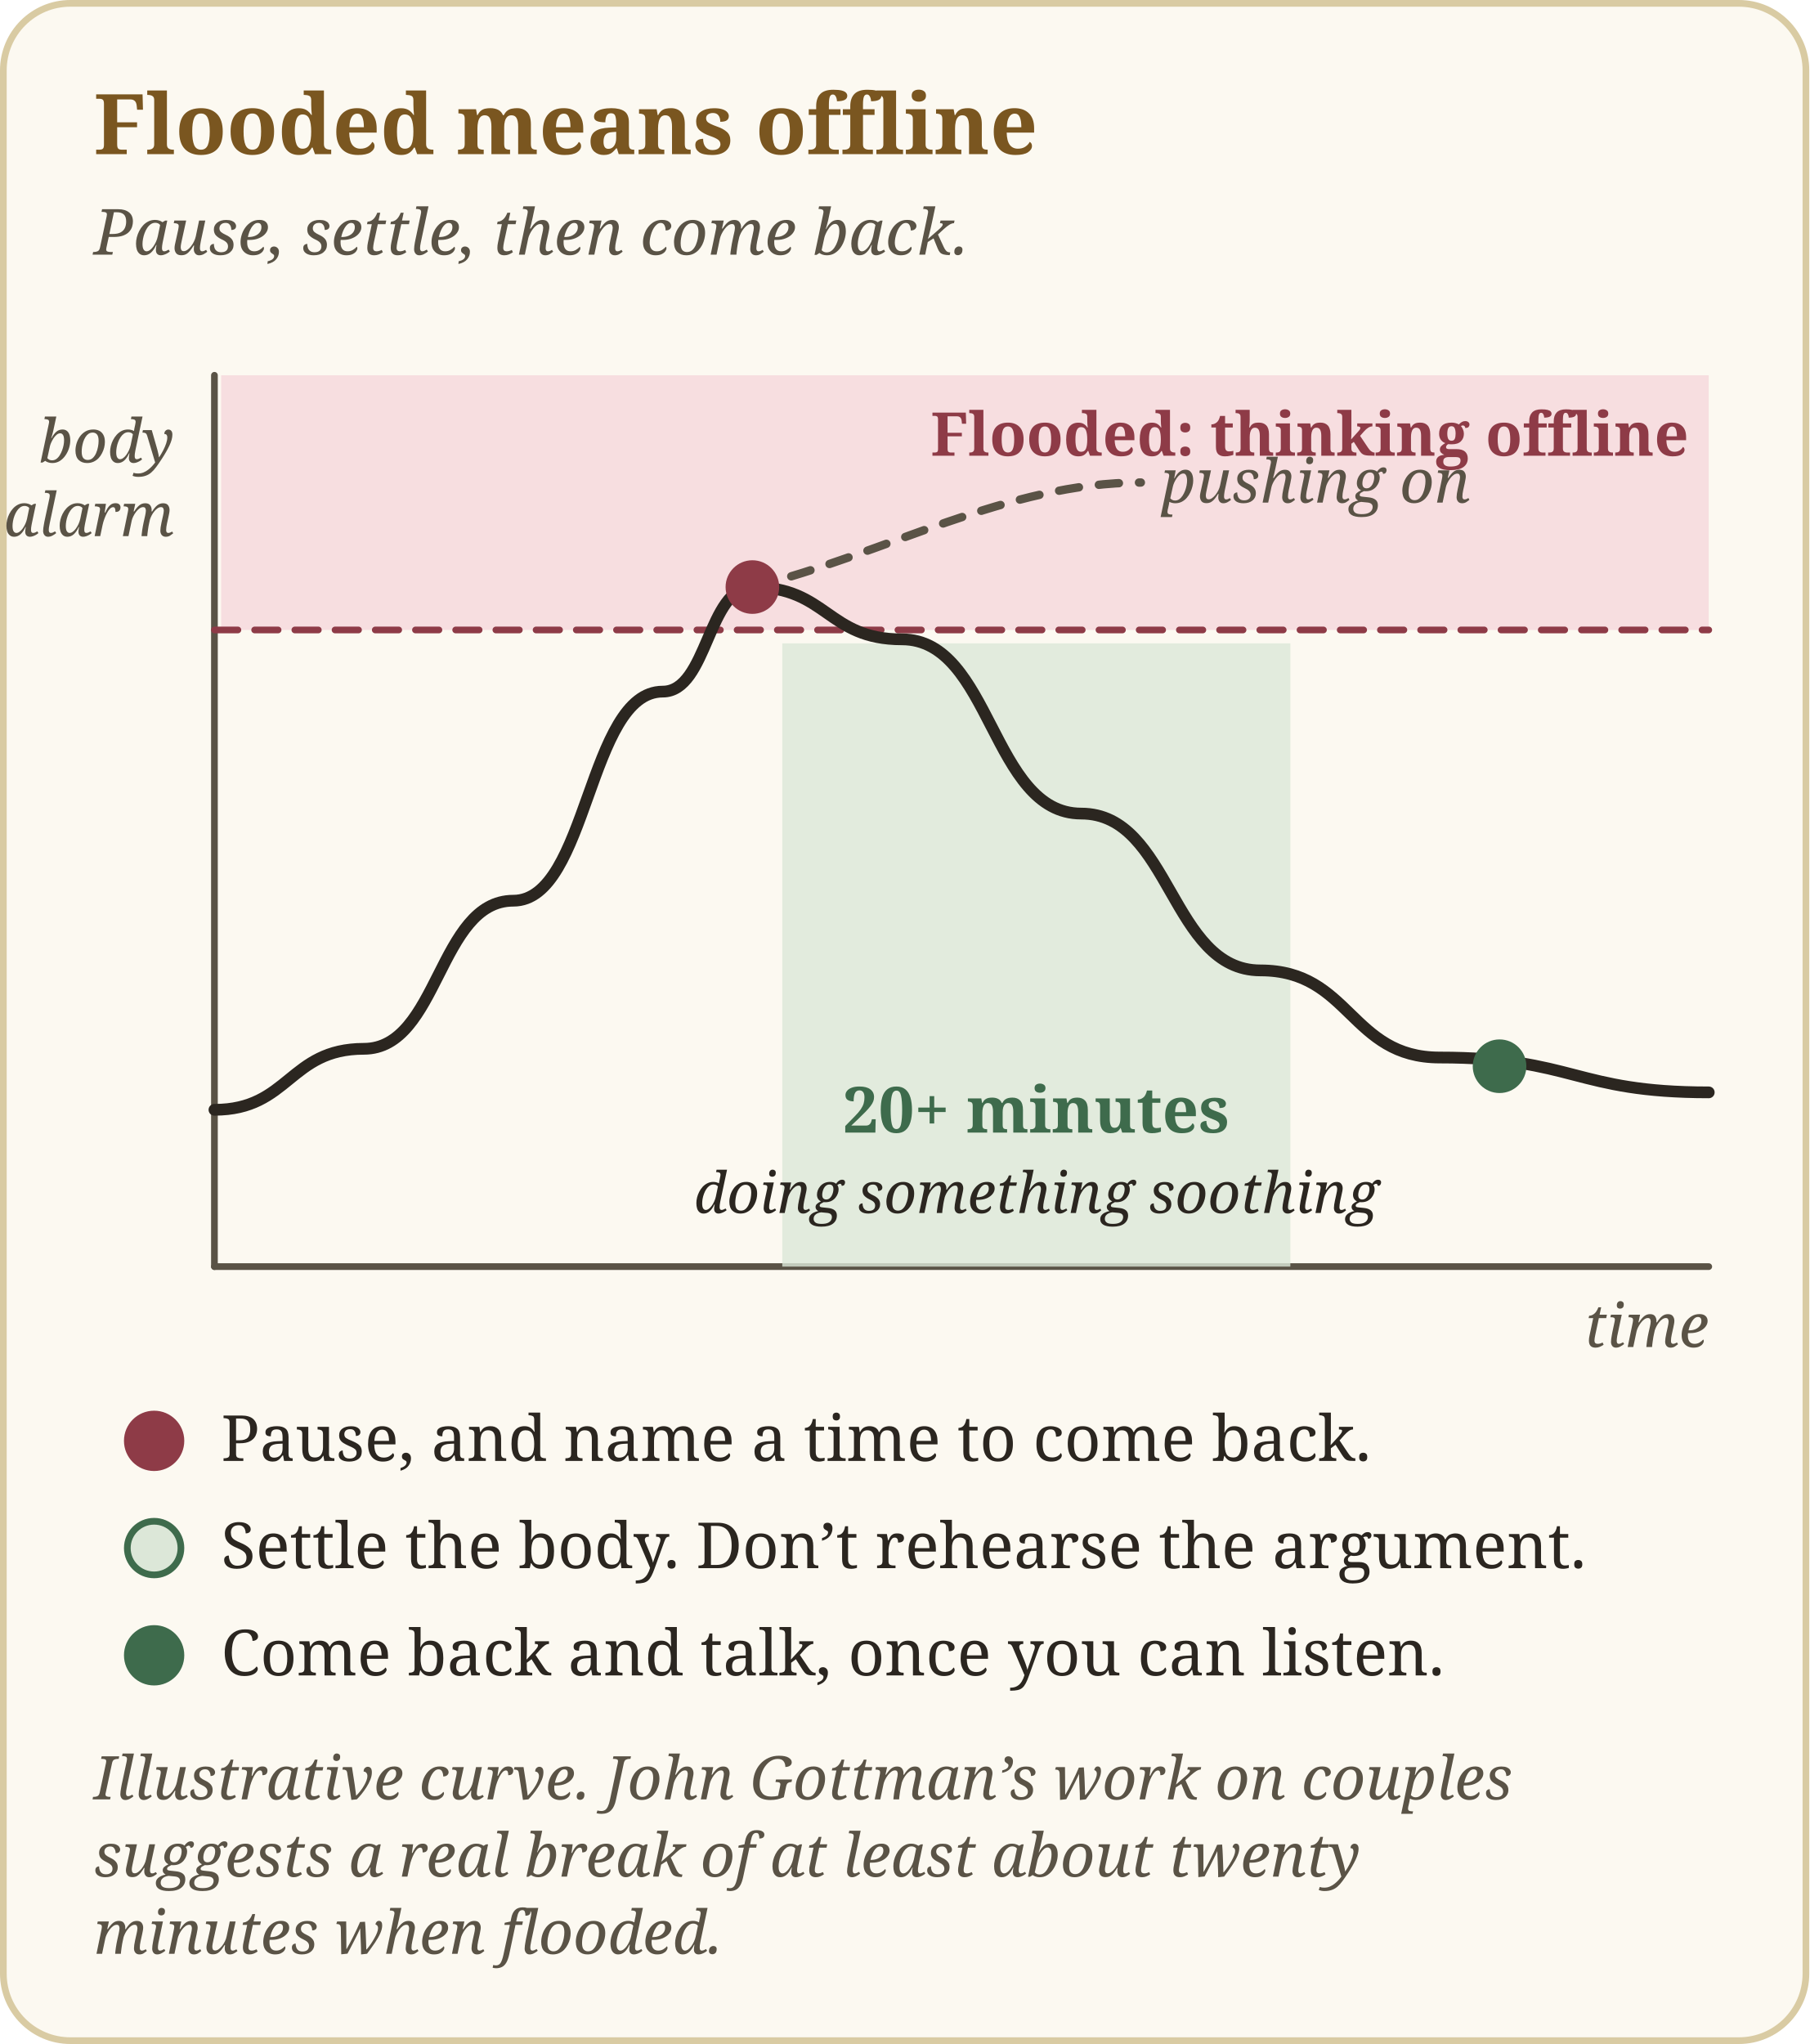
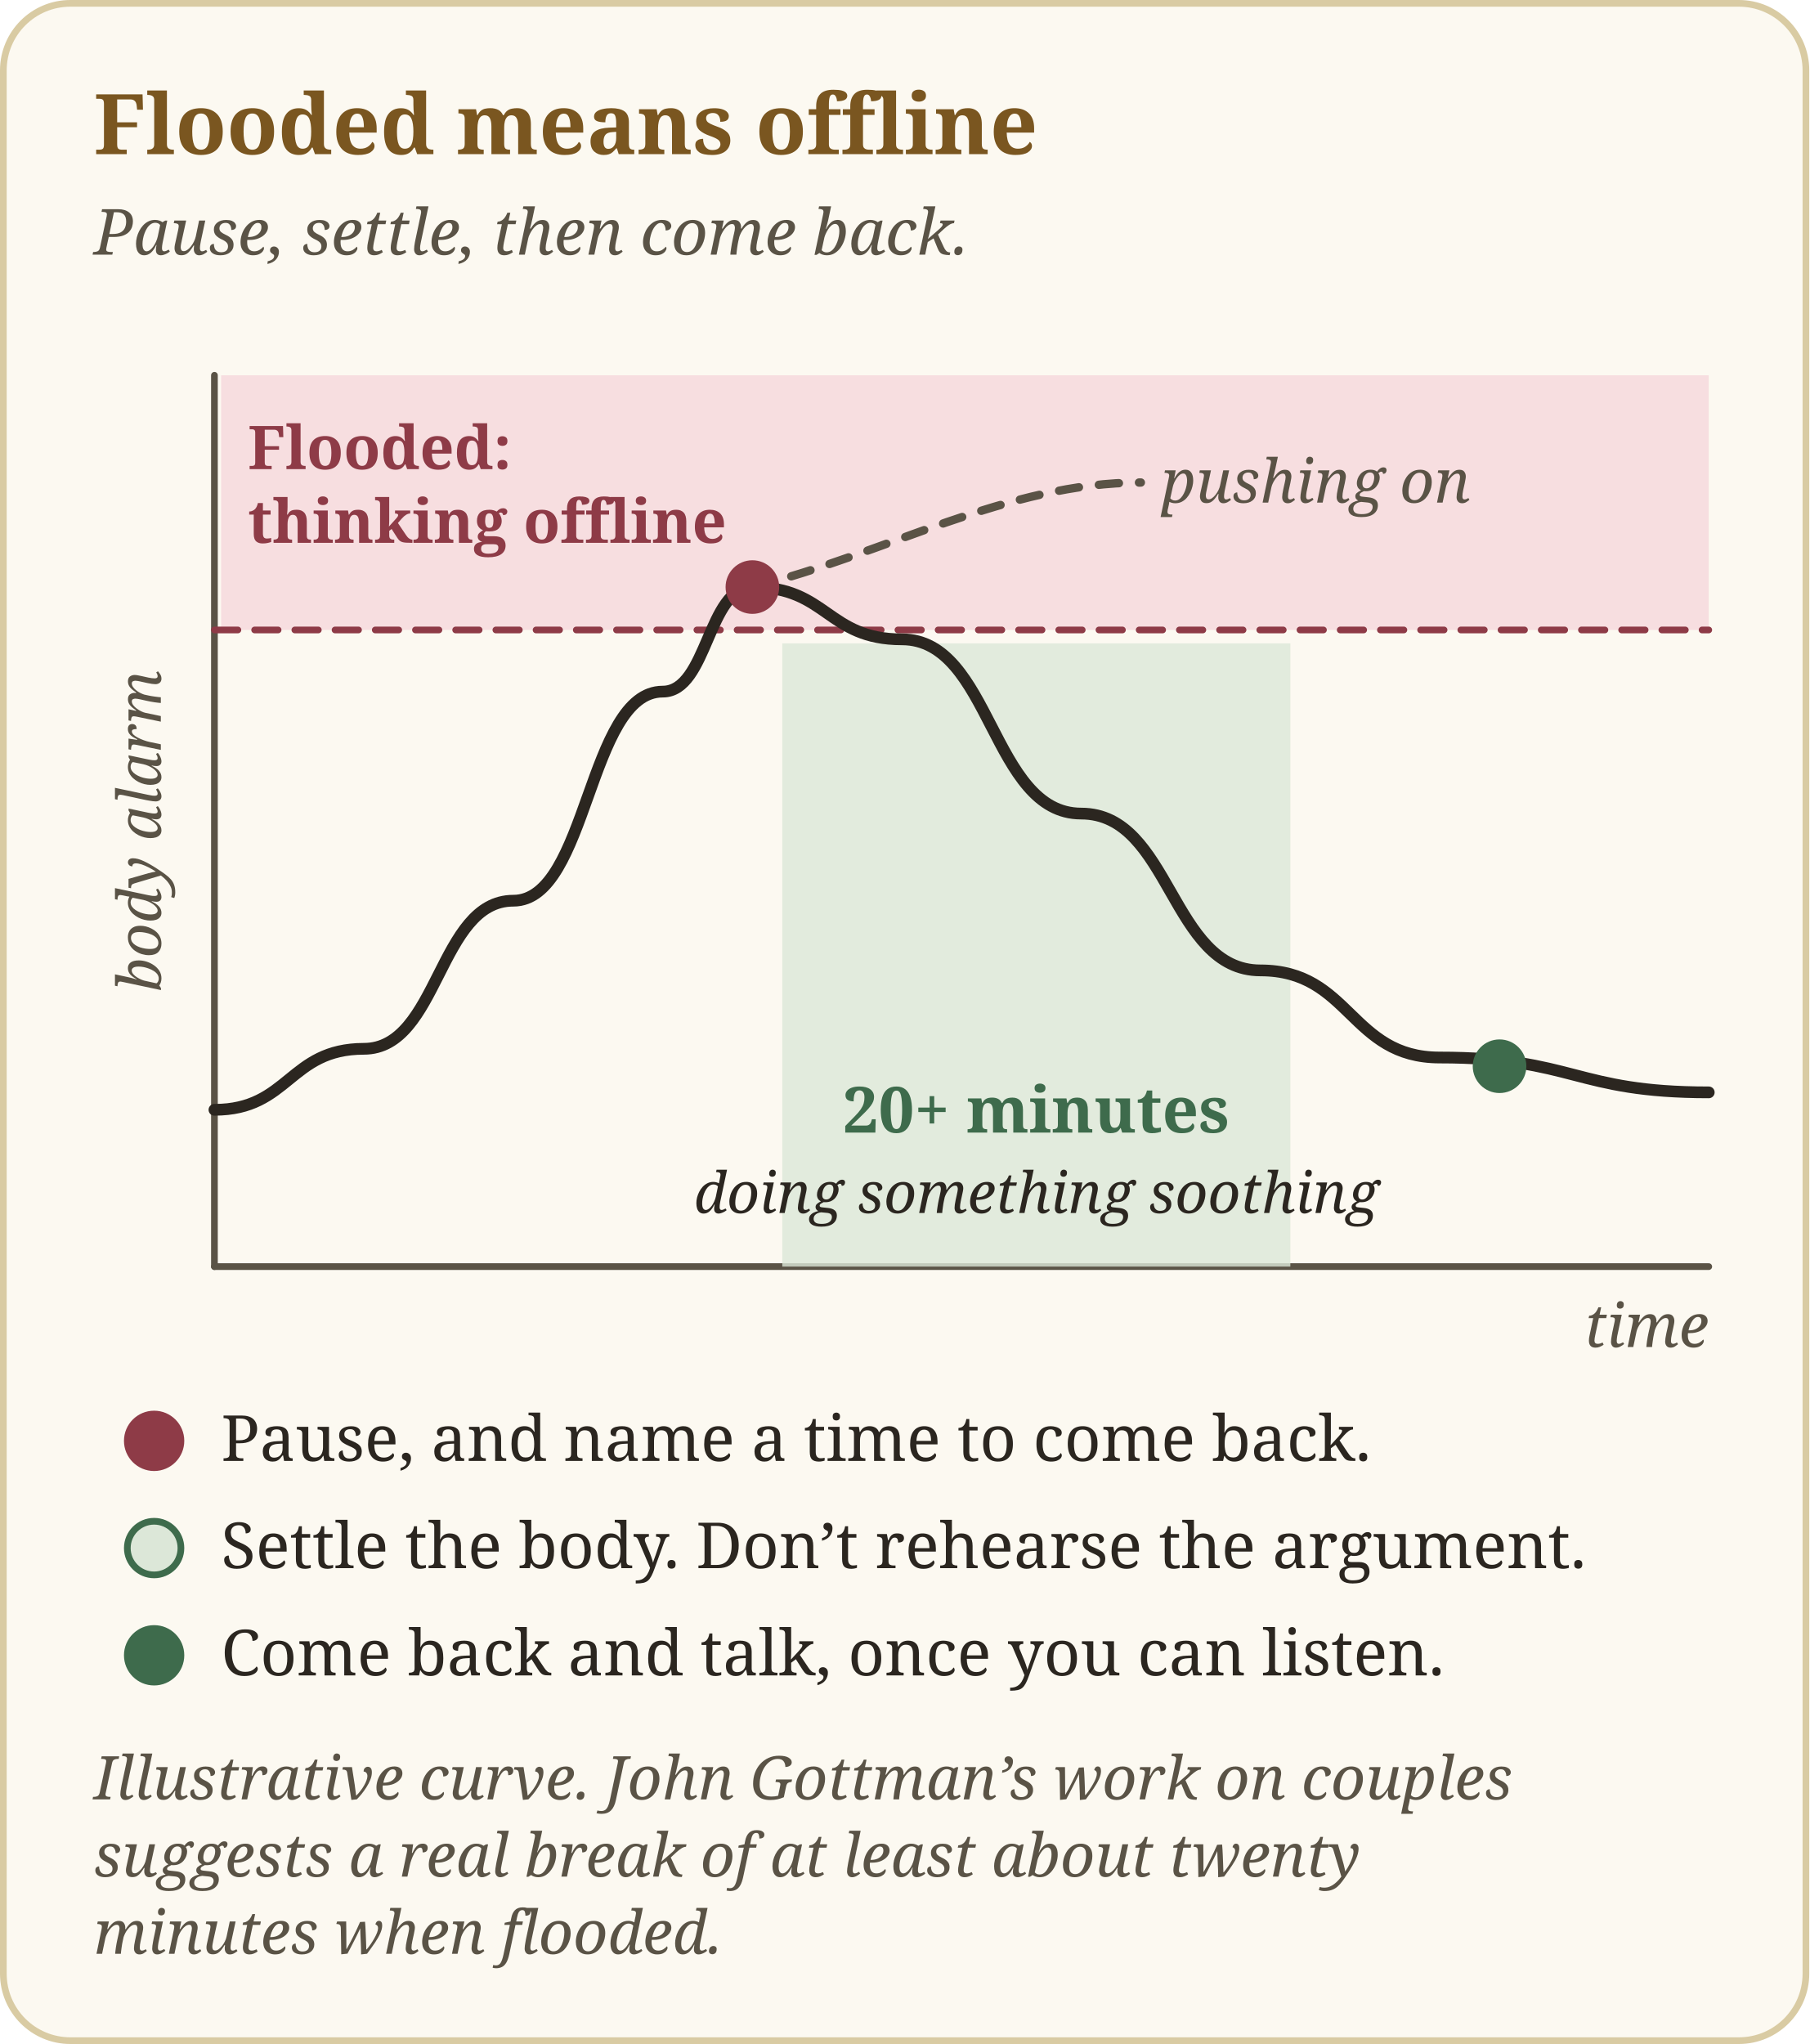
<svg xmlns="http://www.w3.org/2000/svg" viewBox="0 0 540 610" width="540" height="610" role="img" aria-labelledby="fig-u2-flood-t fig-u2-flood-d" font-family="Lora, Georgia, serif" fill="#2B2620">
  <rect x="1" y="1" width="538" height="608" rx="20" fill="#FCF9F1" stroke="#D9CBA3" stroke-width="2" />
  <text x="28" y="46" font-size="25" font-weight="bold" fill="#7A5620">Flooded means offline</text>
  <text x="28" y="76" font-size="19" font-style="italic" fill="#5A5346">Pause, settle, then come back.</text>
  <line x1="64" y1="112" x2="64" y2="378" stroke="#5A5346" stroke-width="2" stroke-linecap="round" />
  <line x1="64" y1="378" x2="510" y2="378" stroke="#5A5346" stroke-width="2" stroke-linecap="round" />
-   <text x="52" y="138" font-size="18" font-style="italic" fill="#5A5346" text-anchor="end">body</text>
-   <text x="52" y="160" font-size="18" font-style="italic" fill="#5A5346" text-anchor="end">alarm</text>
+   <text x="48" y="248" font-size="18" font-style="italic" fill="#5A5346" text-anchor="middle" transform="rotate(-90 48 248)">body alarm</text>
  <text x="510" y="402" font-size="18" font-style="italic" fill="#5A5346" text-anchor="end">time</text>
  <rect x="66" y="112" width="444" height="76" rx="0" fill="#F7DEE0" />
  <line x1="64" y1="188" x2="510" y2="188" stroke="#8E3B47" stroke-width="2" stroke-linecap="round" stroke-dasharray="7 5" />
-   <text x="504" y="136" font-size="18" font-weight="bold" fill="#8E3B47" text-anchor="end">Flooded: thinking offline</text>
+   <text x="74" y="140" font-size="18" font-weight="bold" fill="#8E3B47">Flooded:</text>
+   <text x="74" y="162" font-size="18" font-weight="bold" fill="#8E3B47">thinking offline</text>
  <path d="M224.6 175.2 C264.6 165.2 300.5 144.0 340.5 144.0" fill="none" stroke="#5A5346" stroke-width="2.5" stroke-linecap="round" stroke-linejoin="round" stroke-dasharray="6 6" />
  <text x="346.52" y="150" font-size="18" font-style="italic" fill="#5A5346">pushing on</text>
  <rect x="233.48" y="192" width="151.64" height="186" rx="0" fill="#DCE7D8" fill-opacity="0.8" />
  <text x="309.3" y="338" font-size="19" font-weight="bold" fill="#3E6B4C" text-anchor="middle">20+ minutes</text>
  <text x="309.3" y="362" font-size="17" font-style="italic" text-anchor="middle">doing something soothing</text>
  <path d="M64.0 331.2 C86.3 331.2 86.3 313.0 108.6 313.0 C130.9 313.0 130.9 268.8 153.2 268.8 C175.5 268.8 175.5 206.4 197.8 206.4 C211.2 206.4 211.2 175.2 224.6 175.2 C246.9 175.2 246.9 190.8 269.2 190.8 C295.9 190.8 295.9 242.8 322.7 242.8 C349.4 242.8 349.4 289.6 376.2 289.6 C403.0 289.6 403.0 315.6 429.7 315.6 C469.9 315.6 469.9 326.0 510.0 326.0" fill="none" stroke="#2B2620" stroke-width="3.5" stroke-linecap="round" stroke-linejoin="round" />
  <circle cx="224.56" cy="175.2" r="8" fill="#8E3B47" />
  <circle cx="447.56" cy="318.2" r="8" fill="#3E6B4C" />
  <circle cx="46" cy="430" r="8" fill="#8E3B47" stroke="#8E3B47" stroke-width="2" />
  <text x="66" y="436" font-size="19">Pause, and name a time to come back.</text>
  <circle cx="46" cy="462" r="8" fill="#DCE7D8" stroke="#3E6B4C" stroke-width="2" />
  <text x="66" y="468" font-size="19">Settle the body. Don’t rehearse the argument.</text>
  <circle cx="46" cy="494" r="8" fill="#3E6B4C" stroke="#3E6B4C" stroke-width="2" />
  <text x="66" y="500" font-size="19">Come back and talk, once you can listen.</text>
  <text x="28" y="537" font-size="18" font-style="italic" fill="#5A5346">
    <tspan x="28" dy="0">Illustrative curve. John Gottman’s work on couples</tspan>
    <tspan x="28" dy="23.04">suggests a real break of at least about twenty</tspan>
    <tspan x="28" dy="23.04">minutes when flooded.</tspan>
  </text>
</svg>
